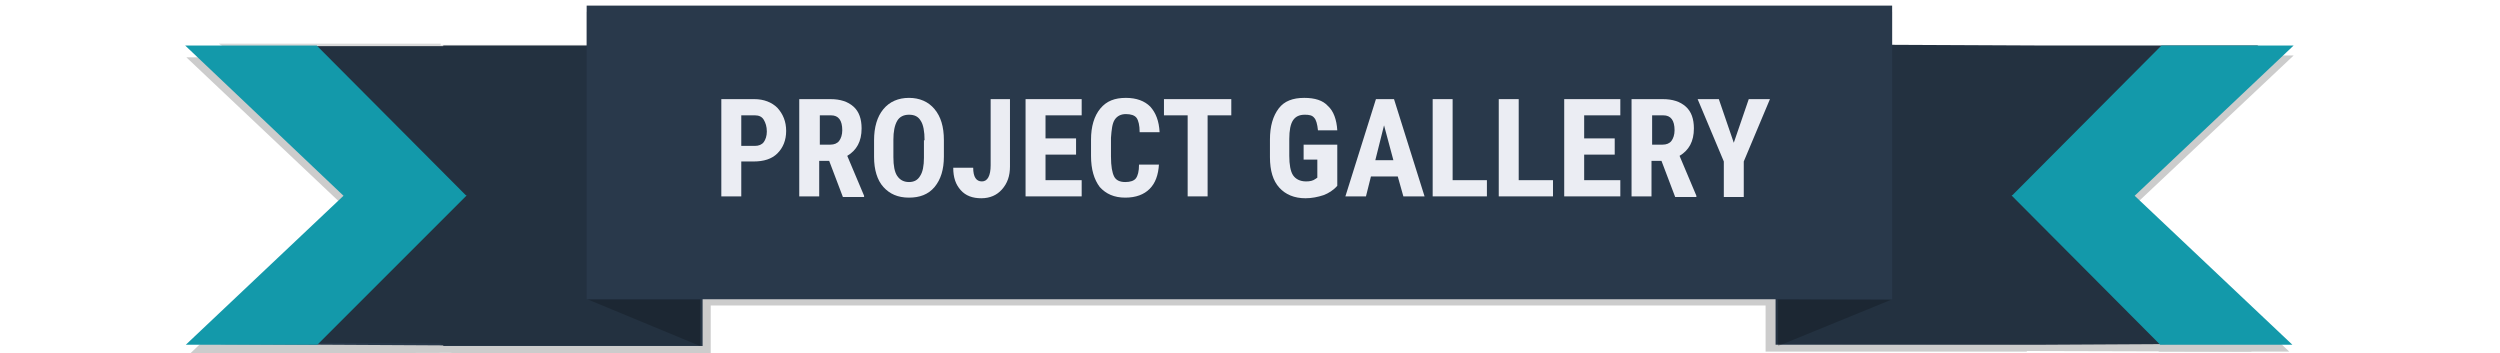
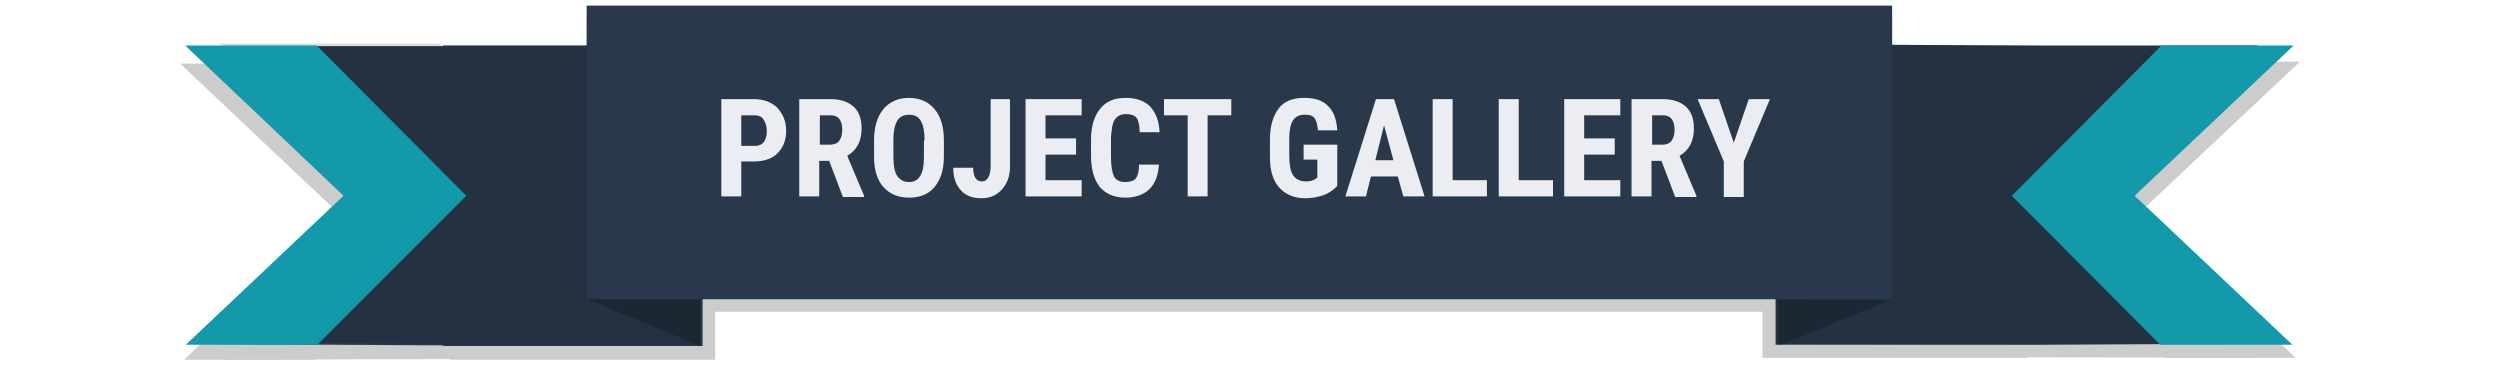
- <svg xmlns="http://www.w3.org/2000/svg" version="1.1" x="0px" y="0px" viewBox="0 0 401 56.5" style="enable-background:new 0 0 401 56.5;" xml:space="preserve">
+ <svg xmlns="http://www.w3.org/2000/svg" version="1.1" x="0px" y="0px" viewBox="0 0 401 61.2" style="enable-background:new 0 0 401 61.2;" xml:space="preserve">
  <style type="text/css">
	.st0{fill:#CCCCCC;}
	.st1{fill:#29394B;}
	.st2{opacity:0.15;}
	.st3{opacity:0.2;}
	.st4{fill:#1399AA;}
	.st5{fill:#EBEDF3;}
</style>
  <g id="Layer_5">
-     <polygon class="st0" points="72.4,8.5 72.4,9 72.4,8.6 36.9,8.6 72.2,32.5 36.6,56.7 72.4,56.6 72.4,56.7 114,56.7 114,8.5  " />
-     <polygon class="st0" points="75,33.2 75,33.2 74.9,33.2 51,9.2 29.9,9.2 55.3,33.2 30.5,56.7 51.5,56.7 75,33.2 75,33.2  " />
-     <polygon class="st0" points="325.1,8.3 325.1,8.7 325.1,8.3 360.9,8.3 325.4,32.2 361.2,56.4 325.1,56.3 325.1,56.4 283.2,56.4    283.2,8.3  " />
-     <polygon class="st0" points="322.8,33 322.7,32.9 322.9,32.9 346.7,8.9 367.9,8.9 342.4,32.9 367.2,56.4 346.3,56.4 322.8,33    322.8,33  " />
-     <rect x="94.1" y="1.9" class="st0" width="209.4" height="47.1" />
+     <polygon class="st0" points="72.2,9.5 72.2,10 72.2,9.6 35.9,9.6 71.9,33.5 35.6,57.7 72.2,57.6 72.2,57.7 114.7,57.7 114.7,9.5     " />
+     <polygon class="st0" points="74,34.2 74,34.2 73.9,34.2 50,10.2 28.9,10.2 54.3,34.2 29.5,57.7 50.5,57.7 74,34.2 74,34.2  " />
+     <polygon class="st0" points="325.4,9.3 325.4,9.7 325.4,9.3 361.9,9.3 325.7,33.2 362.2,57.4 325.4,57.3 325.4,57.4 282.7,57.4    282.7,9.3  " />
+     <polygon class="st0" points="323.8,34 323.7,33.9 323.9,33.9 347.7,9.9 368.9,9.9 343.4,33.9 368.2,57.4 347.3,57.4 323.8,34    323.8,34  " />
+     <rect x="94.1" y="2.9" class="st0" width="209.4" height="47.1" />
  </g>
  <g id="Layer_3">
    <polygon class="st1" points="71.1,7.3 71.1,7.8 71.1,7.4 35.5,7.4 70.8,31.3 35.4,55.2 71.1,55.4 71.1,55.5 112.7,55.5 112.7,7.3     " />
    <path class="st2" d="M70.8,7.2v0.1c0,0,0,0-0.1,0l0-0.3H35.1L70.5,31L35.2,54.9l35.6,0.2v0.3h41.7V7.2H70.8z" />
    <polygon class="st3" points="112.3,48 94.2,48 112.3,55.5  " />
    <polygon class="st4" points="74.8,31.4 74.8,31.3 74.7,31.3 50.8,7.3 29.7,7.3 55.1,31.4 29.8,55.3 50.9,55.3 74.8,31.4 74.8,31.4     " />
    <polygon class="st1" points="326.9,31.3 362.2,7.3 326.7,7.3 326.7,7.3 284.8,7.1 284.8,55.3 326.4,55.3 326.4,55.3 362.2,55.1     " />
    <polygon class="st2" points="362.3,7.3 326.7,7.3 326.7,8.3 326.7,8.3 326.7,7.3 284.9,7.1 284.9,55.2 326.4,55.3 362.2,55.2    326.8,31.2  " />
    <polygon class="st3" points="285.2,48 303.3,48.1 285.2,55.5  " />
    <polygon class="st4" points="367.9,7.3 346.7,7.3 322.8,31.3 322.7,31.3 322.7,31.4 322.7,31.4 322.7,31.4 346.5,55.3 367.7,55.3    342.4,31.4  " />
  </g>
  <g id="Layer_4">
    <rect x="94.1" y="0.9" class="st1" width="209.4" height="47.1" />
    <g>
      <path class="st5" d="M118.9,26v5.5h-3.2V15.9h5.3c1.5,0,2.8,0.5,3.7,1.4c0.9,1,1.4,2.2,1.4,3.7c0,1.5-0.5,2.7-1.4,3.6    c-0.9,0.9-2.2,1.3-3.8,1.3H118.9z M118.9,23.4h2.2c0.6,0,1.1-0.2,1.4-0.6c0.3-0.4,0.5-1,0.5-1.7c0-0.8-0.2-1.4-0.5-1.9    c-0.3-0.5-0.8-0.7-1.4-0.7h-2.2V23.4z" />
      <path class="st5" d="M133,25.8h-1.6v5.7h-3.2V15.9h5c1.6,0,2.8,0.4,3.7,1.2c0.9,0.8,1.3,2,1.3,3.5c0,2.1-0.8,3.5-2.3,4.4l2.7,6.4    v0.2h-3.4L133,25.8z M131.4,23.2h1.8c0.6,0,1.1-0.2,1.4-0.6c0.3-0.4,0.5-1,0.5-1.7c0-1.6-0.6-2.4-1.8-2.4h-1.8V23.2z" />
      <path class="st5" d="M151.4,25.1c0,2.1-0.5,3.7-1.5,4.9c-1,1.2-2.4,1.7-4.1,1.7c-1.8,0-3.1-0.6-4.1-1.7c-1-1.1-1.5-2.8-1.5-4.8    v-2.7c0-2.1,0.5-3.8,1.5-5c1-1.2,2.4-1.8,4.1-1.8c1.7,0,3.1,0.6,4.1,1.8c1,1.2,1.5,2.8,1.5,5V25.1z M148.3,22.5    c0-1.4-0.2-2.5-0.6-3.1c-0.4-0.7-1-1-1.9-1c-0.8,0-1.5,0.3-1.9,1c-0.4,0.7-0.6,1.7-0.6,3v2.8c0,1.4,0.2,2.4,0.6,3    c0.4,0.6,1,1,1.9,1c0.8,0,1.4-0.3,1.8-1c0.4-0.6,0.6-1.6,0.6-2.9V22.5z" />
      <path class="st5" d="M158.8,15.9h3.2v10.8c0,1.5-0.4,2.7-1.3,3.7c-0.8,0.9-1.9,1.4-3.3,1.4c-1.4,0-2.5-0.4-3.3-1.3    c-0.8-0.9-1.2-2-1.2-3.6h3.2c0,1.5,0.5,2.2,1.4,2.2c0.9,0,1.4-0.9,1.4-2.6V15.9z" />
      <path class="st5" d="M172.6,24.8h-4.9v4.1h5.8v2.6h-9V15.9h9v2.6h-5.8v3.7h4.9V24.8z" />
      <path class="st5" d="M185.9,26.3c-0.1,1.8-0.6,3.1-1.5,4c-0.9,0.9-2.2,1.4-3.9,1.4c-1.8,0-3.1-0.6-4.1-1.7c-0.9-1.2-1.4-2.8-1.4-5    v-2.6c0-2.1,0.5-3.8,1.5-5c1-1.2,2.3-1.7,4.1-1.7c1.7,0,3,0.5,3.9,1.4c0.9,1,1.4,2.3,1.5,4.1h-3.2c0-1.1-0.2-1.9-0.5-2.3    s-0.9-0.6-1.7-0.6c-0.8,0-1.4,0.3-1.8,0.9c-0.4,0.6-0.5,1.6-0.6,2.9v3c0,1.6,0.2,2.6,0.5,3.2c0.3,0.6,0.9,0.9,1.8,0.9    c0.8,0,1.4-0.2,1.7-0.6c0.3-0.4,0.5-1.1,0.5-2.2H185.9z" />
      <path class="st5" d="M197.6,18.5h-3.9v13h-3.2v-13h-3.8v-2.6h10.8V18.5z" />
      <path class="st5" d="M214.5,29.8c-0.6,0.7-1.4,1.2-2.2,1.5c-0.9,0.3-1.9,0.5-2.9,0.5c-1.8,0-3.2-0.6-4.2-1.7    c-1-1.1-1.5-2.7-1.5-4.9v-2.8c0-2.2,0.5-3.8,1.4-5c0.9-1.2,2.3-1.7,4.1-1.7c1.7,0,3,0.4,3.8,1.3c0.9,0.8,1.4,2.2,1.5,3.9h-3.1    c-0.1-1-0.3-1.7-0.6-2c-0.3-0.4-0.8-0.5-1.5-0.5c-0.9,0-1.5,0.3-1.9,0.9s-0.6,1.6-0.6,3V25c0,1.4,0.2,2.5,0.6,3.1    c0.4,0.6,1.1,1,2.1,1c0.6,0,1.1-0.1,1.5-0.4l0.3-0.2v-2.9h-2.2v-2.4h5.4V29.8z" />
      <path class="st5" d="M224.2,28.3h-4.3l-0.8,3.2h-3.3l4.9-15.6h2.9l4.9,15.6h-3.4L224.2,28.3z M220.6,25.7h2.9l-1.5-5.6L220.6,25.7    z" />
      <path class="st5" d="M233,28.9h5.5v2.6h-8.7V15.9h3.2V28.9z" />
      <path class="st5" d="M243.6,28.9h5.5v2.6h-8.7V15.9h3.2V28.9z" />
      <path class="st5" d="M259,24.8h-4.9v4.1h5.8v2.6h-9V15.9h9v2.6h-5.8v3.7h4.9V24.8z" />
      <path class="st5" d="M266.5,25.8h-1.6v5.7h-3.2V15.9h5c1.6,0,2.8,0.4,3.7,1.2c0.9,0.8,1.3,2,1.3,3.5c0,2.1-0.8,3.5-2.3,4.4    l2.7,6.4v0.2h-3.4L266.5,25.8z M264.9,23.2h1.8c0.6,0,1.1-0.2,1.4-0.6s0.5-1,0.5-1.7c0-1.6-0.6-2.4-1.8-2.4h-1.8V23.2z" />
      <path class="st5" d="M278.1,22.9l2.4-7h3.4l-4.2,10v5.7h-3.2v-5.7l-4.2-10h3.4L278.1,22.9z" />
    </g>
  </g>
</svg>
